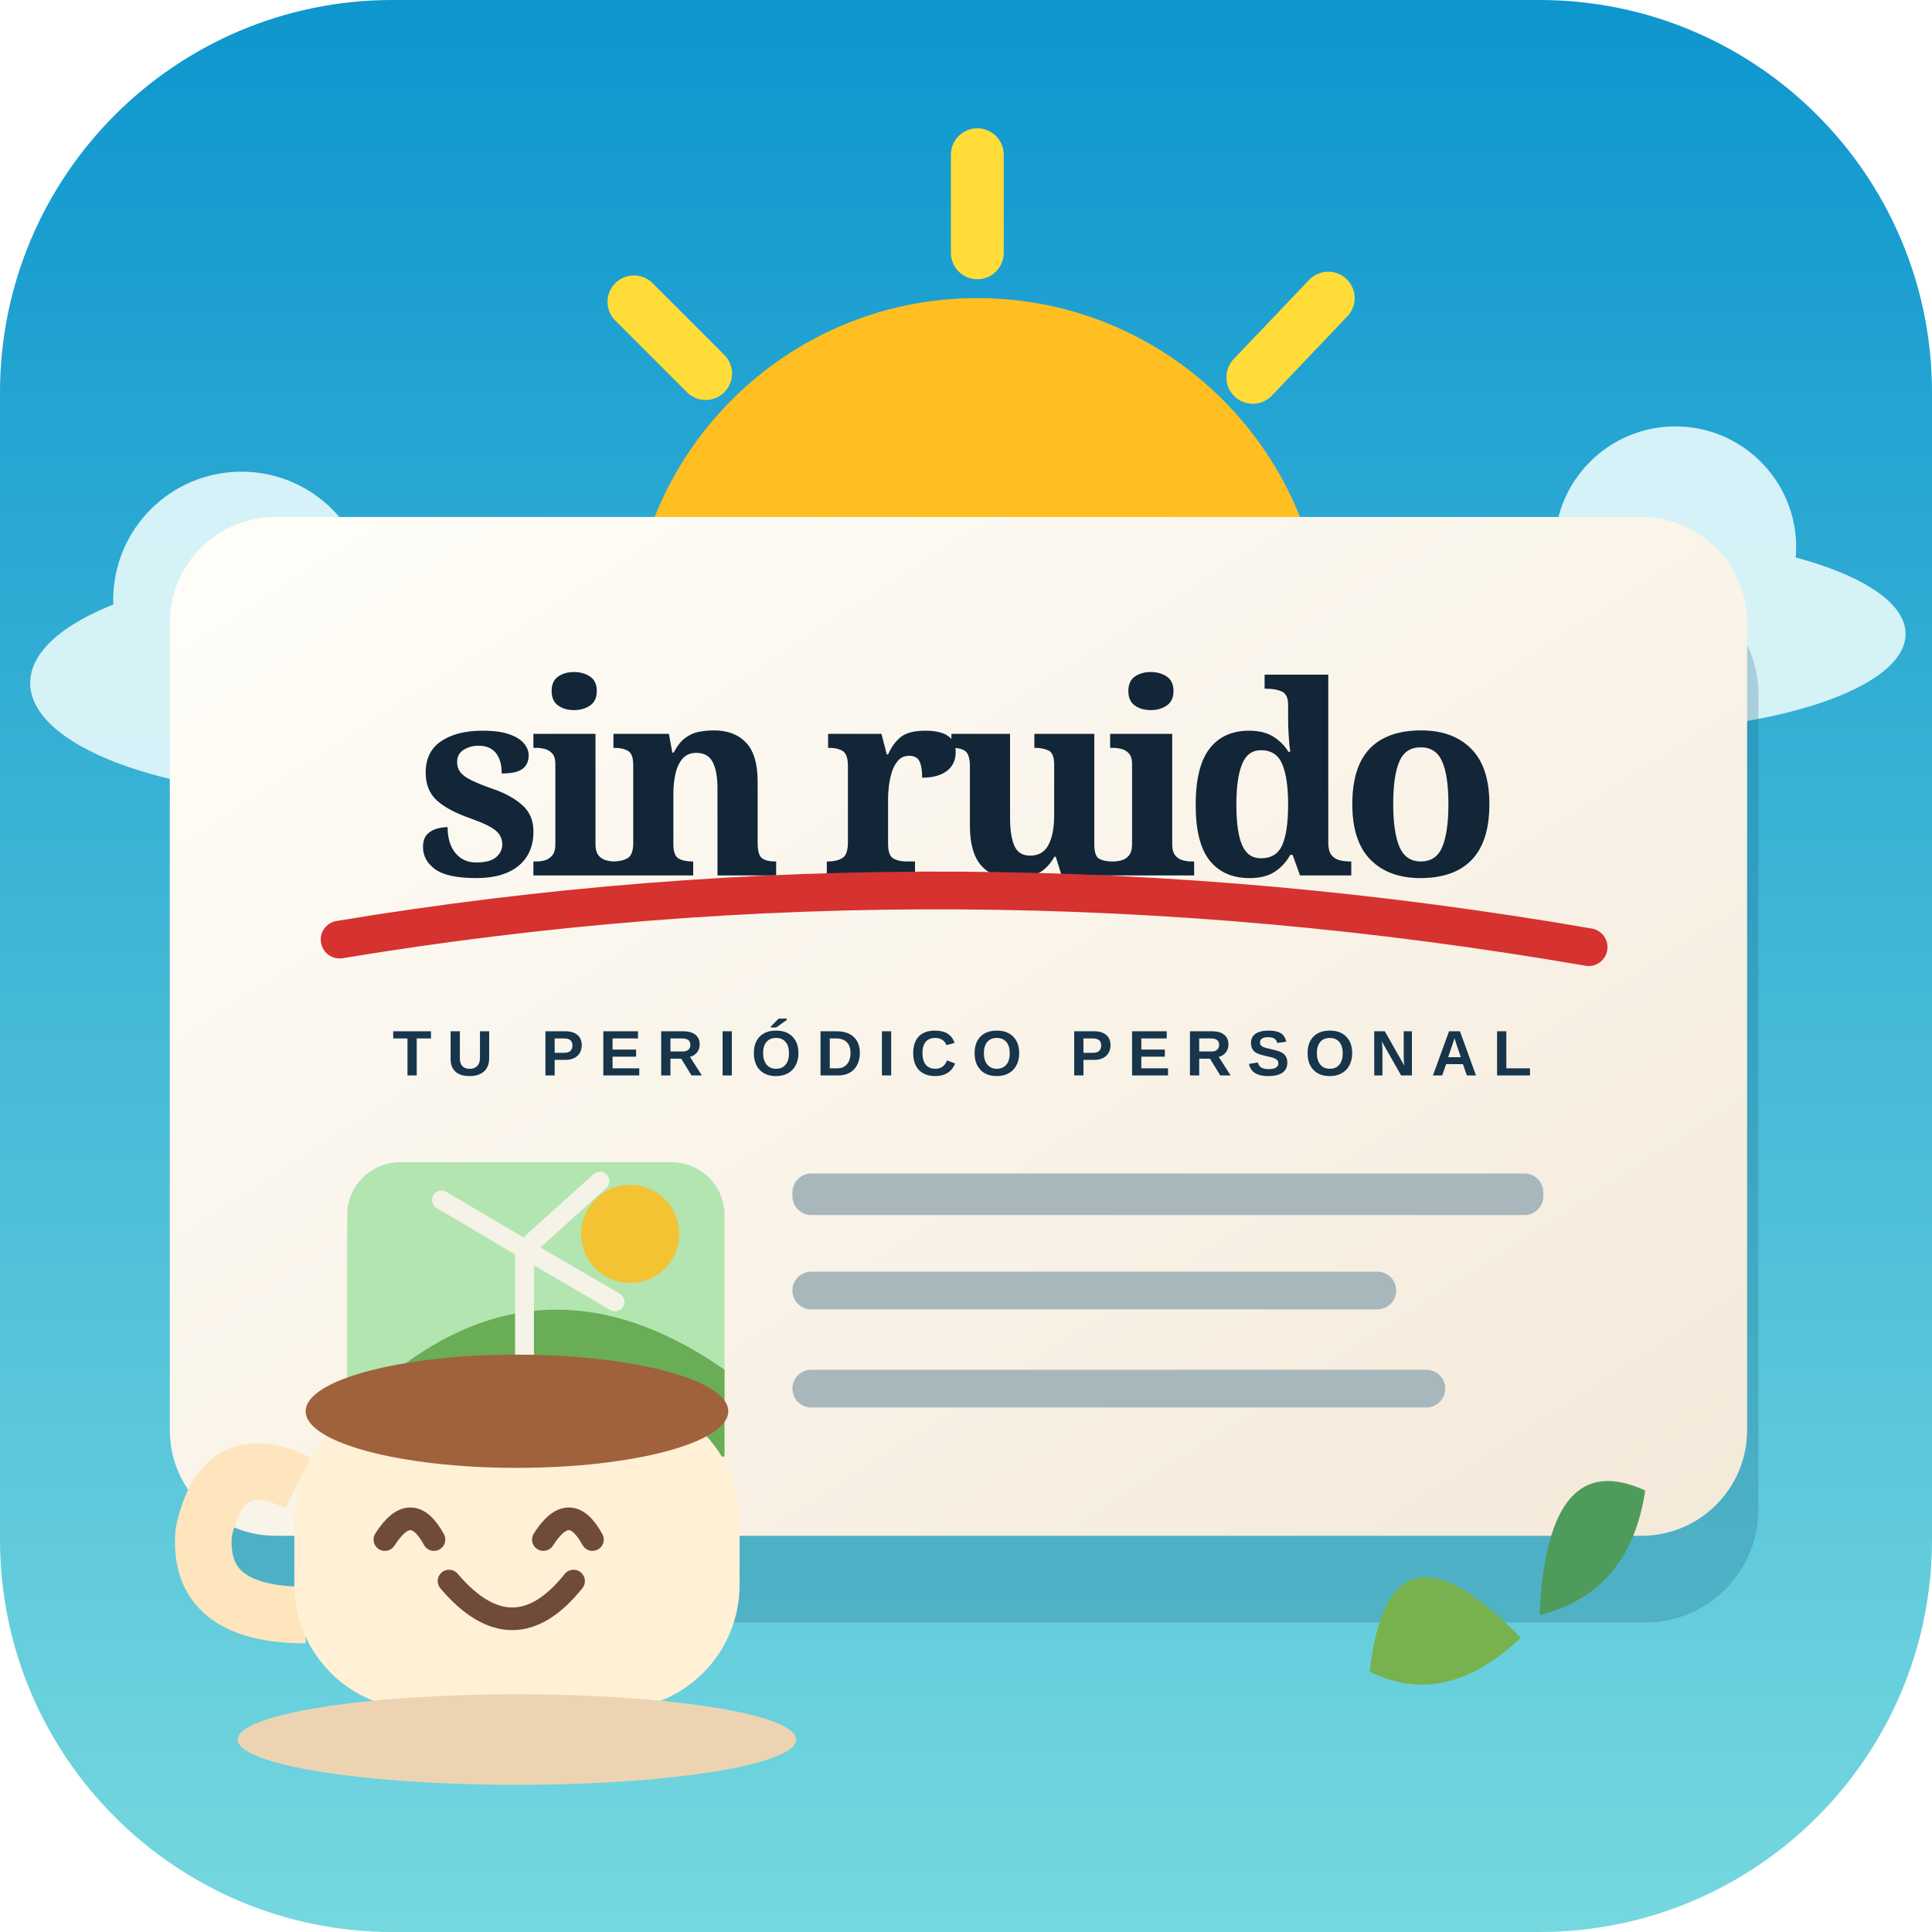
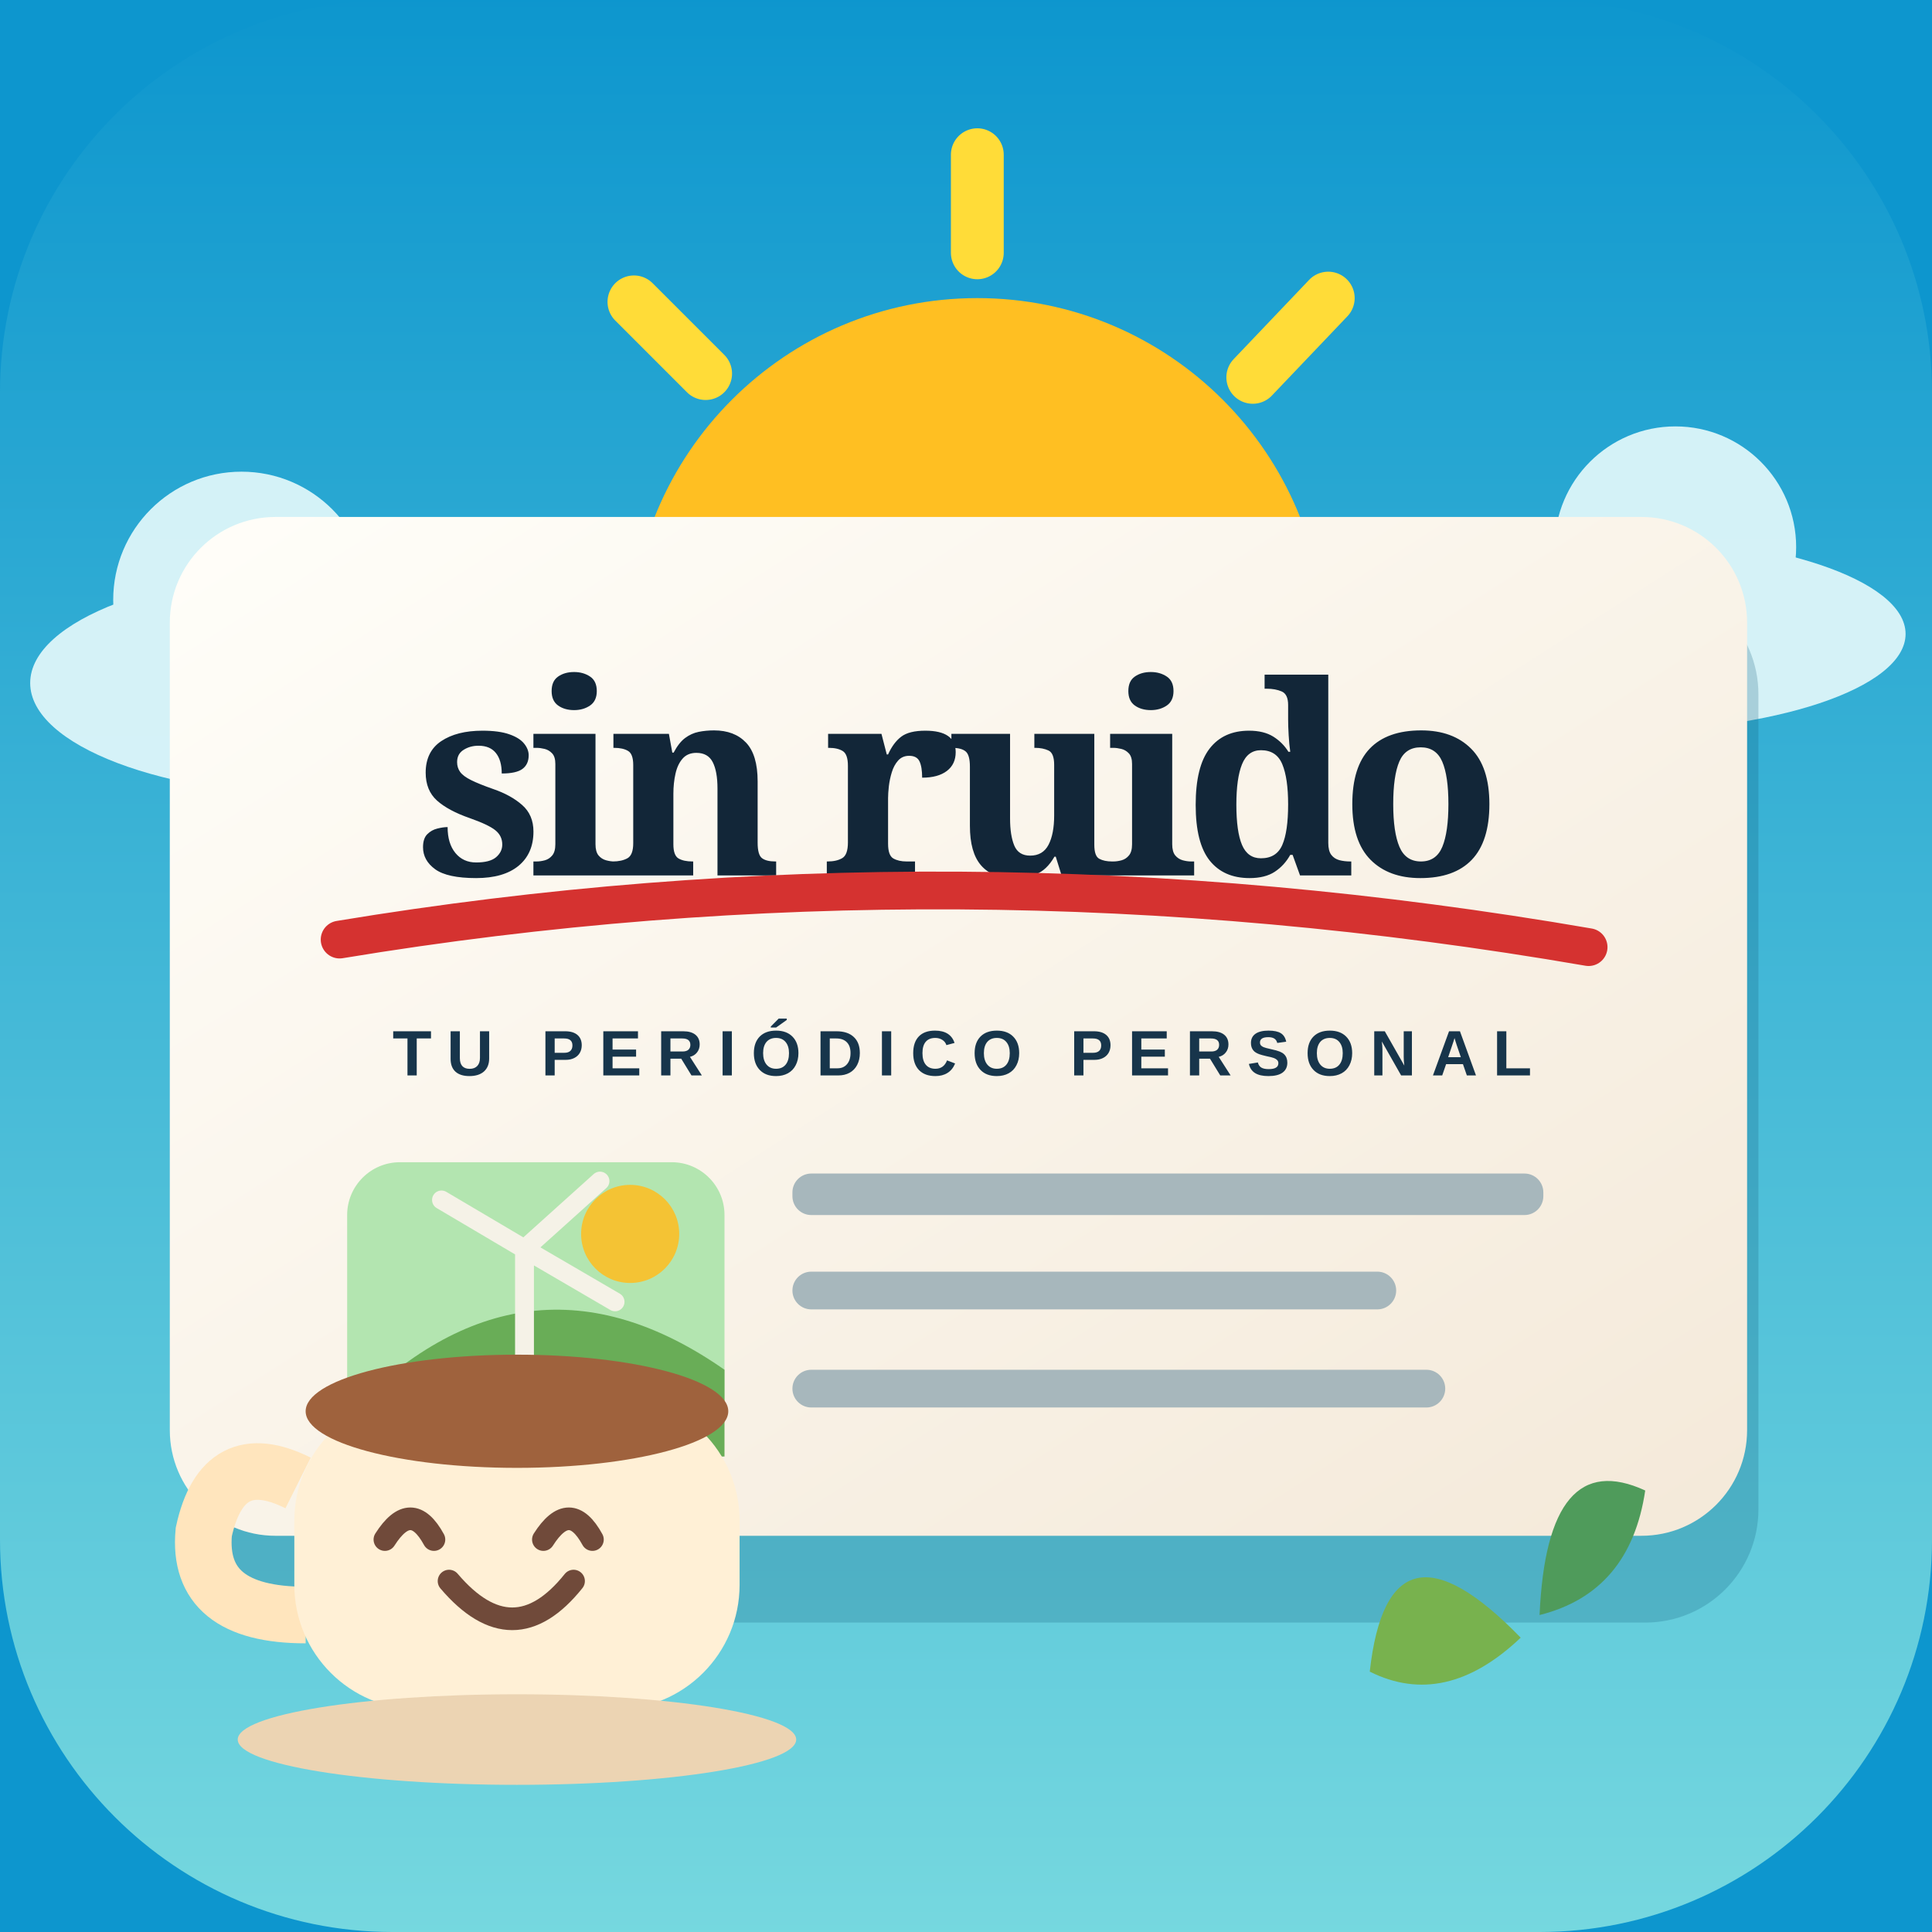
<svg xmlns="http://www.w3.org/2000/svg" viewBox="0 0 512 512" role="img" aria-label="Sin Ruido, un periódico con un sol y un café sonriente">
  <defs>
    <linearGradient id="sky" x1="0" y1="0" x2="0" y2="1">
      <stop stop-color="#0d96ce" />
      <stop offset="1" stop-color="#76d8df" />
    </linearGradient>
    <linearGradient id="paper" x1="0" y1="0" x2="1" y2="1">
      <stop stop-color="#fffef9" />
      <stop offset="1" stop-color="#f4e9d9" />
    </linearGradient>
  </defs>
+   <rect width="512" height="512" fill="#0d96ce" />
  <rect width="512" height="512" rx="104" fill="url(#sky)" />
  <circle cx="259" cy="171" r="92" fill="#ffbf22" />
  <g stroke="#ffdc38" stroke-width="14" stroke-linecap="round">
    <path d="M259 41v26M259 274v25M129 171h25M365 171h26M168 80l19 19M332 242l21 21M352 79l-20 21M167 261l19-19" />
  </g>
  <g fill="#dff7fa" opacity=".94">
    <ellipse cx="87" cy="181" rx="79" ry="30" />
    <circle cx="64" cy="159" r="34" />
    <ellipse cx="427" cy="168" rx="78" ry="26" />
    <circle cx="444" cy="145" r="32" />
  </g>
  <rect x="51" y="154" width="415" height="276" rx="30" fill="#0a5471" opacity=".22" />
  <rect x="45" y="137" width="418" height="270" rx="28" fill="url(#paper)" />
  <text x="254" y="232" text-anchor="middle" font-family="Georgia,serif" font-size="70" font-weight="900" letter-spacing="-4" fill="#122638">sin ruido</text>
  <path d="M90 249 Q253 222 421 251" stroke="#d53230" stroke-width="10" stroke-linecap="round" fill="none" />
  <text x="255" y="285" text-anchor="middle" font-family="Arial,sans-serif" font-size="17" font-weight="bold" letter-spacing="4" fill="#17354b">TU PERIÓDICO PERSONAL</text>
  <g fill="#a7b7bc">
    <rect x="210" y="311" width="199" height="11" rx="5" />
    <rect x="210" y="337" width="160" height="10" rx="5" />
    <rect x="210" y="363" width="173" height="10" rx="5" />
  </g>
  <rect x="92" y="308" width="100" height="78" rx="14" fill="#b3e5b0" />
  <path d="M92 375 Q139 326 192 363 V386H92Z" fill="#69ad57" />
  <circle cx="167" cy="327" r="13" fill="#f4c334" />
  <g stroke="#f5f2e7" stroke-width="5" stroke-linecap="round">
    <path d="M139 331v45M139 331l-22-13M139 331l20-18M139 331l24 14" />
  </g>
  <g>
    <path d="M79 393q-20-10-25 13-2 22 27 22" stroke="#ffe5bd" stroke-width="15" fill="none" />
    <rect x="78" y="370" width="118" height="83" rx="33" fill="#fff0d6" />
    <ellipse cx="137" cy="374" rx="56" ry="15" fill="#9f623d" />
    <path d="M115 408q-6-11-13 0m55 0q-6-11-13 0m-25 11q17 20 33 0" stroke="#704a3a" stroke-width="6" stroke-linecap="round" fill="none" />
    <ellipse cx="137" cy="461" rx="74" ry="12" fill="#ecd4b3" />
  </g>
  <path d="M403 434q-35-36-40 9 20 10 40-9z" fill="#78b24e" />
  <path d="M408 428q2-45 28-33-4 27-28 33z" fill="#4f9b5b" />
</svg>
